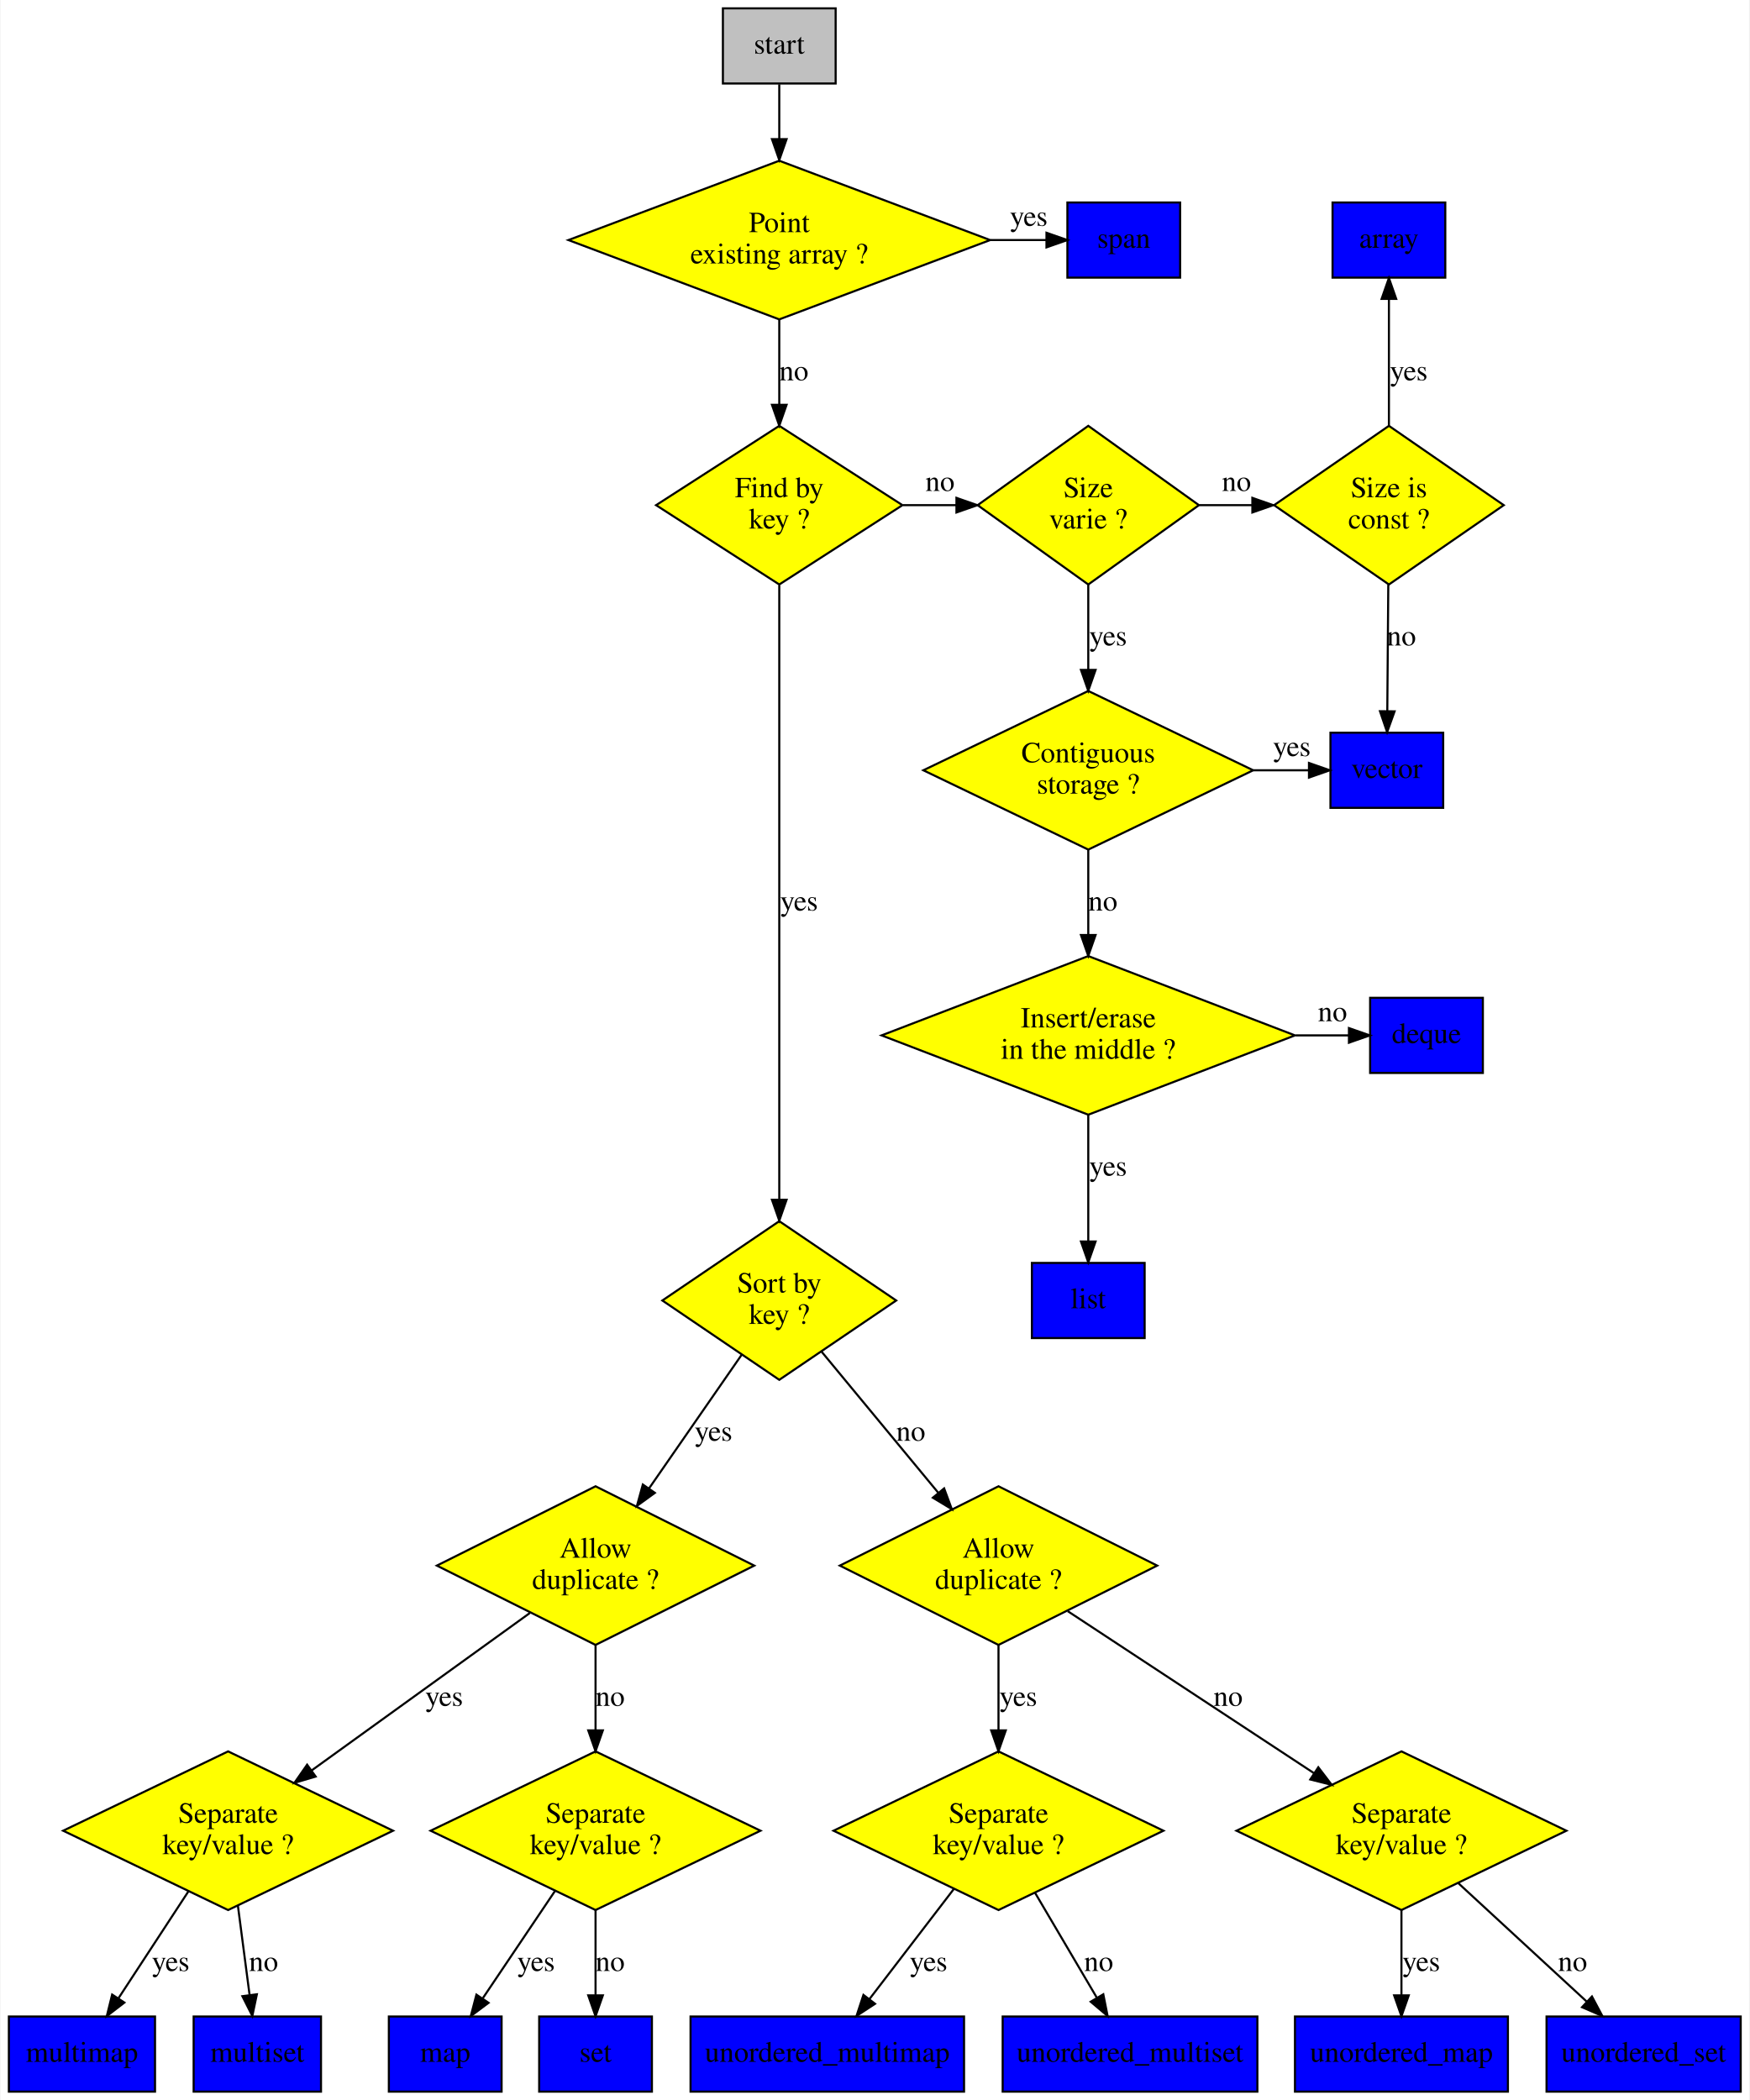
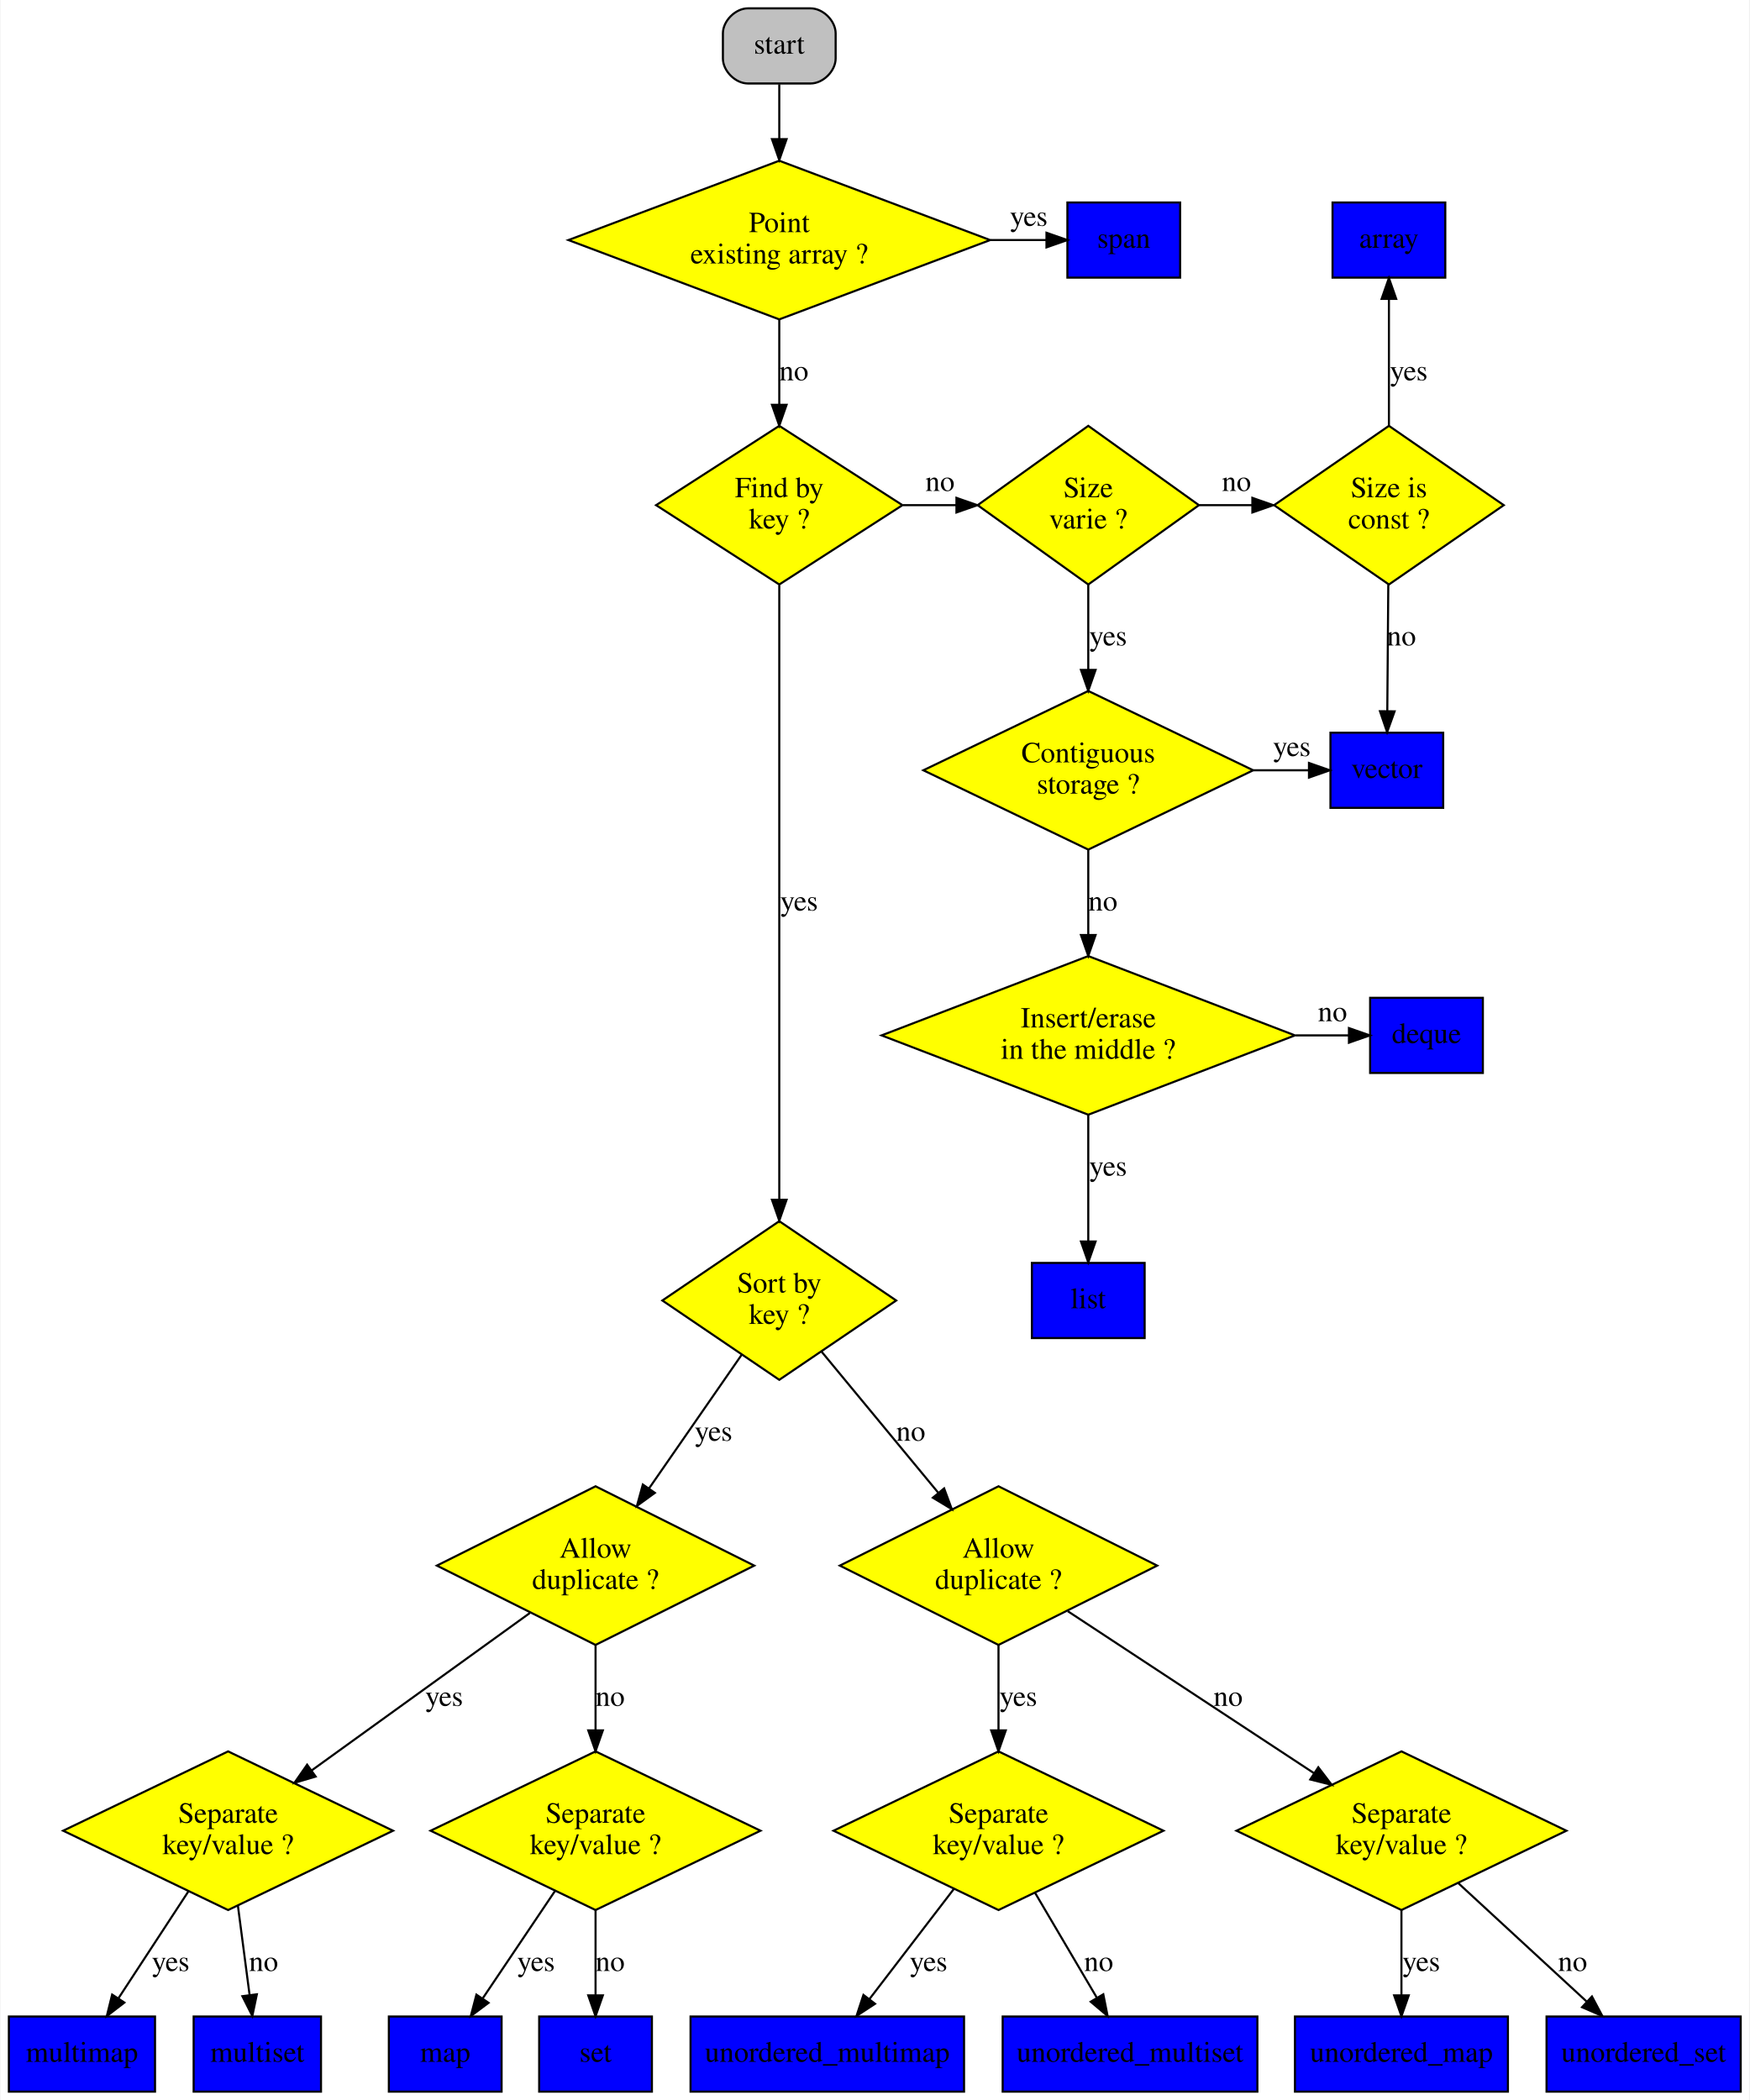
<svg xmlns="http://www.w3.org/2000/svg" width="838pt" height="1006pt" viewBox="0.00 0.00 837.50 1006.00">
  <g id="graph0" class="graph" transform="scale(1 1) rotate(0) translate(4 1002)">
    <polygon fill="#ffffff" stroke="transparent" points="-4,4 -4,-1002 833.5,-1002 833.5,4 -4,4" />
    <g id="node1" class="node">
-       <polygon fill="#c0c0c0" stroke="#000000" points="396,-998 342,-998 342,-962 396,-962 396,-998" />
+       <path fill="#c0c0c0" stroke="#000000" d="M384,-998C384,-998 354,-998 354,-998 348,-998 342,-992 342,-986 342,-986 342,-974 342,-974 342,-968 348,-962 354,-962 354,-962 384,-962 384,-962 390,-962 396,-968 396,-974 396,-974 396,-986 396,-986 396,-992 390,-998 384,-998" />
      <text text-anchor="middle" x="369" y="-976.3" font-family="Times,serif" font-size="14.00" fill="#000000">start</text>
    </g>
    <g id="node2" class="node">
      <polygon fill="#ffff00" stroke="#000000" points="369,-925 268,-887 369,-849 470,-887 369,-925" />
      <text text-anchor="middle" x="369" y="-890.8" font-family="Times,serif" font-size="14.00" fill="#000000">Point</text>
      <text text-anchor="middle" x="369" y="-875.8" font-family="Times,serif" font-size="14.00" fill="#000000">existing array ?</text>
    </g>
    <g id="edge13" class="edge">
      <path fill="none" stroke="#000000" d="M369,-961.626C369,-954.007 369,-944.774 369,-935.436" />
      <polygon fill="#000000" stroke="#000000" points="372.5,-935.334 369,-925.334 365.5,-935.334 372.5,-935.334" />
    </g>
    <g id="node3" class="node">
      <polygon fill="#0000ff" stroke="#000000" points="561,-905 507,-905 507,-869 561,-869 561,-905" />
      <text text-anchor="middle" x="534" y="-883.3" font-family="Times,serif" font-size="14.00" fill="#000000">span</text>
    </g>
    <g id="edge14" class="edge">
      <path fill="none" stroke="#000000" d="M470.207,-887C479.576,-887 488.606,-887 496.777,-887" />
      <polygon fill="#000000" stroke="#000000" points="496.98,-890.5 506.98,-887 496.98,-883.5 496.98,-890.5" />
      <text text-anchor="middle" x="488.5" y="-893.8" font-family="Times,serif" font-size="14.00" fill="#000000">yes</text>
    </g>
    <g id="node5" class="node">
      <polygon fill="#ffff00" stroke="#000000" points="369,-798 310,-760 369,-722 428,-760 369,-798" />
      <text text-anchor="middle" x="369" y="-763.8" font-family="Times,serif" font-size="14.00" fill="#000000">Find by</text>
      <text text-anchor="middle" x="369" y="-748.8" font-family="Times,serif" font-size="14.00" fill="#000000">key ?</text>
    </g>
    <g id="edge15" class="edge">
      <path fill="none" stroke="#000000" d="M369,-848.896C369,-836.087 369,-821.627 369,-808.149" />
      <polygon fill="#000000" stroke="#000000" points="372.5,-808.077 369,-798.077 365.5,-808.077 372.5,-808.077" />
      <text text-anchor="middle" x="376" y="-819.8" font-family="Times,serif" font-size="14.00" fill="#000000">no</text>
    </g>
    <g id="node4" class="node">
      <polygon fill="#0000ff" stroke="#000000" points="688,-905 634,-905 634,-869 688,-869 688,-905" />
      <text text-anchor="middle" x="661" y="-883.3" font-family="Times,serif" font-size="14.00" fill="#000000">array</text>
    </g>
    <g id="node6" class="node">
      <polygon fill="#ffff00" stroke="#000000" points="369,-417 313,-379 369,-341 425,-379 369,-417" />
      <text text-anchor="middle" x="369" y="-382.8" font-family="Times,serif" font-size="14.00" fill="#000000">Sort by</text>
      <text text-anchor="middle" x="369" y="-367.8" font-family="Times,serif" font-size="14.00" fill="#000000">key ?</text>
    </g>
    <g id="edge16" class="edge">
      <path fill="none" stroke="#000000" d="M369,-721.724C369,-651.976 369,-504.321 369,-427.591" />
      <polygon fill="#000000" stroke="#000000" points="372.5,-427.251 369,-417.251 365.5,-427.251 372.5,-427.251" />
      <text text-anchor="middle" x="378.5" y="-565.8" font-family="Times,serif" font-size="14.00" fill="#000000">yes</text>
    </g>
    <g id="node10" class="node">
      <polygon fill="#ffff00" stroke="#000000" points="517,-798 464,-760 517,-722 570,-760 517,-798" />
      <text text-anchor="middle" x="517" y="-763.8" font-family="Times,serif" font-size="14.00" fill="#000000">Size</text>
      <text text-anchor="middle" x="517" y="-748.8" font-family="Times,serif" font-size="14.00" fill="#000000">varie ?</text>
    </g>
    <g id="edge17" class="edge">
      <path fill="none" stroke="#000000" d="M428.344,-760C436.692,-760 445.298,-760 453.716,-760" />
      <polygon fill="#000000" stroke="#000000" points="453.859,-763.5 463.859,-760 453.859,-756.5 453.859,-763.5" />
      <text text-anchor="middle" x="446" y="-766.8" font-family="Times,serif" font-size="14.00" fill="#000000">no</text>
    </g>
    <g id="node14" class="node">
      <polygon fill="#ffff00" stroke="#000000" points="281,-290 205,-252 281,-214 357,-252 281,-290" />
      <text text-anchor="middle" x="281" y="-255.8" font-family="Times,serif" font-size="14.00" fill="#000000">Allow</text>
      <text text-anchor="middle" x="281" y="-240.8" font-family="Times,serif" font-size="14.00" fill="#000000">duplicate ?</text>
    </g>
    <g id="edge26" class="edge">
      <path fill="none" stroke="#000000" d="M350.979,-352.993C338.22,-334.579 320.919,-309.61 306.712,-289.108" />
      <polygon fill="#000000" stroke="#000000" points="309.408,-286.852 300.836,-280.626 303.654,-290.839 309.408,-286.852" />
      <text text-anchor="middle" x="337.5" y="-311.8" font-family="Times,serif" font-size="14.00" fill="#000000">yes</text>
    </g>
    <g id="node15" class="node">
      <polygon fill="#ffff00" stroke="#000000" points="474,-290 398,-252 474,-214 550,-252 474,-290" />
      <text text-anchor="middle" x="474" y="-255.8" font-family="Times,serif" font-size="14.00" fill="#000000">Allow</text>
      <text text-anchor="middle" x="474" y="-240.8" font-family="Times,serif" font-size="14.00" fill="#000000">duplicate ?</text>
    </g>
    <g id="edge27" class="edge">
      <path fill="none" stroke="#000000" d="M389.245,-354.513C405.098,-335.339 427.357,-308.416 445.086,-286.973" />
      <polygon fill="#000000" stroke="#000000" points="447.961,-288.987 451.636,-279.05 442.566,-284.527 447.961,-288.987" />
      <text text-anchor="middle" x="432" y="-311.8" font-family="Times,serif" font-size="14.00" fill="#000000">no</text>
    </g>
    <g id="node7" class="node">
      <polygon fill="#0000ff" stroke="#000000" points="544,-397 490,-397 490,-361 544,-361 544,-397" />
      <text text-anchor="middle" x="517" y="-375.3" font-family="Times,serif" font-size="14.00" fill="#000000">list</text>
    </g>
    <g id="node8" class="node">
      <polygon fill="#ffff00" stroke="#000000" points="517,-671 438,-633 517,-595 596,-633 517,-671" />
      <text text-anchor="middle" x="517" y="-636.8" font-family="Times,serif" font-size="14.00" fill="#000000">Contiguous</text>
      <text text-anchor="middle" x="517" y="-621.8" font-family="Times,serif" font-size="14.00" fill="#000000">storage ?</text>
    </g>
    <g id="node9" class="node">
      <polygon fill="#0000ff" stroke="#000000" points="687,-651 633,-651 633,-615 687,-615 687,-651" />
      <text text-anchor="middle" x="660" y="-629.3" font-family="Times,serif" font-size="14.00" fill="#000000">vector</text>
    </g>
    <g id="edge20" class="edge">
      <path fill="none" stroke="#000000" d="M596.029,-633C605.294,-633 614.388,-633 622.681,-633" />
      <polygon fill="#000000" stroke="#000000" points="622.708,-636.5 632.708,-633 622.708,-629.5 622.708,-636.5" />
      <text text-anchor="middle" x="614.5" y="-639.8" font-family="Times,serif" font-size="14.00" fill="#000000">yes</text>
    </g>
    <g id="node12" class="node">
      <polygon fill="#ffff00" stroke="#000000" points="517,-544 418,-506 517,-468 616,-506 517,-544" />
      <text text-anchor="middle" x="517" y="-509.8" font-family="Times,serif" font-size="14.00" fill="#000000">Insert/erase</text>
      <text text-anchor="middle" x="517" y="-494.8" font-family="Times,serif" font-size="14.00" fill="#000000">in the middle ?</text>
    </g>
    <g id="edge21" class="edge">
      <path fill="none" stroke="#000000" d="M517,-594.896C517,-582.087 517,-567.627 517,-554.149" />
      <polygon fill="#000000" stroke="#000000" points="520.5,-554.077 517,-544.077 513.5,-554.077 520.5,-554.077" />
      <text text-anchor="middle" x="524" y="-565.8" font-family="Times,serif" font-size="14.00" fill="#000000">no</text>
    </g>
    <g id="edge18" class="edge">
      <path fill="none" stroke="#000000" d="M517,-721.896C517,-709.087 517,-694.627 517,-681.149" />
      <polygon fill="#000000" stroke="#000000" points="520.5,-681.077 517,-671.077 513.5,-681.077 520.5,-681.077" />
      <text text-anchor="middle" x="526.5" y="-692.8" font-family="Times,serif" font-size="14.00" fill="#000000">yes</text>
    </g>
    <g id="node11" class="node">
      <polygon fill="#ffff00" stroke="#000000" points="661,-798 606,-760 661,-722 716,-760 661,-798" />
      <text text-anchor="middle" x="661" y="-763.8" font-family="Times,serif" font-size="14.00" fill="#000000">Size is</text>
      <text text-anchor="middle" x="661" y="-748.8" font-family="Times,serif" font-size="14.00" fill="#000000">const ?</text>
    </g>
    <g id="edge19" class="edge">
      <path fill="none" stroke="#000000" d="M570.211,-760C578.413,-760 586.965,-760 595.399,-760" />
      <polygon fill="#000000" stroke="#000000" points="595.596,-763.5 605.596,-760 595.596,-756.5 595.596,-763.5" />
      <text text-anchor="middle" x="588" y="-766.8" font-family="Times,serif" font-size="14.00" fill="#000000">no</text>
    </g>
    <g id="edge24" class="edge">
      <path fill="none" stroke="#000000" d="M661,-798.056C661,-817.54 661,-840.854 661,-858.723" />
      <polygon fill="#000000" stroke="#000000" points="657.5,-858.804 661,-868.804 664.5,-858.804 657.5,-858.804" />
      <text text-anchor="middle" x="670.5" y="-819.8" font-family="Times,serif" font-size="14.00" fill="#000000">yes</text>
    </g>
    <g id="edge25" class="edge">
      <path fill="none" stroke="#000000" d="M660.7,-721.896C660.547,-702.443 660.364,-679.182 660.223,-661.335" />
      <polygon fill="#000000" stroke="#000000" points="663.722,-661.236 660.144,-651.264 656.723,-661.291 663.722,-661.236" />
      <text text-anchor="middle" x="667" y="-692.8" font-family="Times,serif" font-size="14.00" fill="#000000">no</text>
    </g>
    <g id="edge22" class="edge">
      <path fill="none" stroke="#000000" d="M517,-467.896C517,-448.443 517,-425.182 517,-407.335" />
      <polygon fill="#000000" stroke="#000000" points="520.5,-407.264 517,-397.264 513.5,-407.264 520.5,-407.264" />
      <text text-anchor="middle" x="526.5" y="-438.8" font-family="Times,serif" font-size="14.00" fill="#000000">yes</text>
    </g>
    <g id="node13" class="node">
      <polygon fill="#0000ff" stroke="#000000" points="706,-524 652,-524 652,-488 706,-488 706,-524" />
      <text text-anchor="middle" x="679" y="-502.3" font-family="Times,serif" font-size="14.00" fill="#000000">deque</text>
    </g>
    <g id="edge23" class="edge">
      <path fill="none" stroke="#000000" d="M616.367,-506C625.282,-506 633.884,-506 641.709,-506" />
      <polygon fill="#000000" stroke="#000000" points="641.855,-509.5 651.855,-506 641.855,-502.5 641.855,-509.5" />
      <text text-anchor="middle" x="634" y="-512.8" font-family="Times,serif" font-size="14.00" fill="#000000">no</text>
    </g>
    <g id="node16" class="node">
      <polygon fill="#ffff00" stroke="#000000" points="105,-163 26,-125 105,-87 184,-125 105,-163" />
      <text text-anchor="middle" x="105" y="-128.8" font-family="Times,serif" font-size="14.00" fill="#000000">Separate</text>
      <text text-anchor="middle" x="105" y="-113.8" font-family="Times,serif" font-size="14.00" fill="#000000">key/value ?</text>
    </g>
    <g id="edge1" class="edge">
      <path fill="none" stroke="#000000" d="M249.535,-229.295C220.309,-208.206 176.655,-176.706 144.974,-153.845" />
      <polygon fill="#000000" stroke="#000000" points="146.944,-150.95 136.786,-147.937 142.847,-156.626 146.944,-150.95" />
      <text text-anchor="middle" x="208.5" y="-184.8" font-family="Times,serif" font-size="14.00" fill="#000000">yes</text>
    </g>
    <g id="node17" class="node">
      <polygon fill="#ffff00" stroke="#000000" points="281,-163 202,-125 281,-87 360,-125 281,-163" />
      <text text-anchor="middle" x="281" y="-128.8" font-family="Times,serif" font-size="14.00" fill="#000000">Separate</text>
      <text text-anchor="middle" x="281" y="-113.8" font-family="Times,serif" font-size="14.00" fill="#000000">key/value ?</text>
    </g>
    <g id="edge2" class="edge">
      <path fill="none" stroke="#000000" d="M281,-213.896C281,-201.087 281,-186.627 281,-173.149" />
      <polygon fill="#000000" stroke="#000000" points="284.5,-173.077 281,-163.077 277.5,-173.077 284.5,-173.077" />
      <text text-anchor="middle" x="288" y="-184.8" font-family="Times,serif" font-size="14.00" fill="#000000">no</text>
    </g>
    <g id="node18" class="node">
      <polygon fill="#ffff00" stroke="#000000" points="474,-163 395,-125 474,-87 553,-125 474,-163" />
      <text text-anchor="middle" x="474" y="-128.8" font-family="Times,serif" font-size="14.00" fill="#000000">Separate</text>
      <text text-anchor="middle" x="474" y="-113.8" font-family="Times,serif" font-size="14.00" fill="#000000">key/value ?</text>
    </g>
    <g id="edge3" class="edge">
      <path fill="none" stroke="#000000" d="M474,-213.896C474,-201.087 474,-186.627 474,-173.149" />
      <polygon fill="#000000" stroke="#000000" points="477.5,-173.077 474,-163.077 470.5,-173.077 477.5,-173.077" />
      <text text-anchor="middle" x="483.5" y="-184.8" font-family="Times,serif" font-size="14.00" fill="#000000">yes</text>
    </g>
    <g id="node19" class="node">
      <polygon fill="#ffff00" stroke="#000000" points="667,-163 588,-125 667,-87 746,-125 667,-163" />
      <text text-anchor="middle" x="667" y="-128.8" font-family="Times,serif" font-size="14.00" fill="#000000">Separate</text>
      <text text-anchor="middle" x="667" y="-113.8" font-family="Times,serif" font-size="14.00" fill="#000000">key/value ?</text>
    </g>
    <g id="edge4" class="edge">
      <path fill="none" stroke="#000000" d="M507.178,-230.168C539.767,-208.723 589.606,-175.928 624.954,-152.668" />
      <polygon fill="#000000" stroke="#000000" points="627.179,-155.393 633.609,-146.972 623.332,-149.545 627.179,-155.393" />
      <text text-anchor="middle" x="584" y="-184.8" font-family="Times,serif" font-size="14.00" fill="#000000">no</text>
    </g>
    <g id="node20" class="node">
      <polygon fill="#0000ff" stroke="#000000" points="70,-36 0,-36 0,0 70,0 70,-36" />
      <text text-anchor="middle" x="35" y="-14.3" font-family="Times,serif" font-size="14.00" fill="#000000">multimap</text>
    </g>
    <g id="edge5" class="edge">
      <path fill="none" stroke="#000000" d="M86.057,-96.044C75.632,-80.109 62.781,-60.465 52.58,-44.872" />
      <polygon fill="#000000" stroke="#000000" points="55.322,-42.67 46.918,-36.217 49.464,-46.502 55.322,-42.67" />
      <text text-anchor="middle" x="77.5" y="-57.8" font-family="Times,serif" font-size="14.00" fill="#000000">yes</text>
    </g>
    <g id="node21" class="node">
      <polygon fill="#0000ff" stroke="#000000" points="149.5,-36 88.5,-36 88.5,0 149.5,0 149.5,-36" />
      <text text-anchor="middle" x="119" y="-14.3" font-family="Times,serif" font-size="14.00" fill="#000000">multiset</text>
    </g>
    <g id="edge6" class="edge">
      <path fill="none" stroke="#000000" d="M109.701,-89.073C111.513,-75.223 113.556,-59.605 115.265,-46.545" />
      <polygon fill="#000000" stroke="#000000" points="118.782,-46.64 116.609,-36.27 111.842,-45.732 118.782,-46.64" />
      <text text-anchor="middle" x="122" y="-57.8" font-family="Times,serif" font-size="14.00" fill="#000000">no</text>
    </g>
    <g id="node22" class="node">
      <polygon fill="#0000ff" stroke="#000000" points="236,-36 182,-36 182,0 236,0 236,-36" />
      <text text-anchor="middle" x="209" y="-14.3" font-family="Times,serif" font-size="14.00" fill="#000000">map</text>
    </g>
    <g id="edge7" class="edge">
      <path fill="none" stroke="#000000" d="M261.516,-96.044C250.793,-80.109 237.575,-60.465 227.082,-44.872" />
      <polygon fill="#000000" stroke="#000000" points="229.745,-42.56 221.258,-36.217 223.937,-46.468 229.745,-42.56" />
      <text text-anchor="middle" x="252.5" y="-57.8" font-family="Times,serif" font-size="14.00" fill="#000000">yes</text>
    </g>
    <g id="node23" class="node">
      <polygon fill="#0000ff" stroke="#000000" points="308,-36 254,-36 254,0 308,0 308,-36" />
      <text text-anchor="middle" x="281" y="-14.3" font-family="Times,serif" font-size="14.00" fill="#000000">set</text>
    </g>
    <g id="edge8" class="edge">
      <path fill="none" stroke="#000000" d="M281,-86.975C281,-73.594 281,-58.801 281,-46.357" />
      <polygon fill="#000000" stroke="#000000" points="284.5,-46.121 281,-36.121 277.5,-46.121 284.5,-46.121" />
      <text text-anchor="middle" x="288" y="-57.8" font-family="Times,serif" font-size="14.00" fill="#000000">no</text>
    </g>
    <g id="node24" class="node">
      <polygon fill="#0000ff" stroke="#000000" points="457.5,-36 326.5,-36 326.5,0 457.5,0 457.5,-36" />
      <text text-anchor="middle" x="392" y="-14.3" font-family="Times,serif" font-size="14.00" fill="#000000">unordered_multimap</text>
    </g>
    <g id="edge9" class="edge">
      <path fill="none" stroke="#000000" d="M452.67,-97.166C440.142,-80.82 424.405,-60.285 412.098,-44.225" />
      <polygon fill="#000000" stroke="#000000" points="414.87,-42.089 406.01,-36.281 409.314,-46.347 414.87,-42.089" />
      <text text-anchor="middle" x="440.5" y="-57.8" font-family="Times,serif" font-size="14.00" fill="#000000">yes</text>
    </g>
    <g id="node25" class="node">
      <polygon fill="#0000ff" stroke="#000000" points="598,-36 476,-36 476,0 598,0 598,-36" />
      <text text-anchor="middle" x="537" y="-14.3" font-family="Times,serif" font-size="14.00" fill="#000000">unordered_multiset</text>
    </g>
    <g id="edge10" class="edge">
      <path fill="none" stroke="#000000" d="M491.549,-95.195C500.775,-79.525 512.002,-60.456 520.99,-45.192" />
      <polygon fill="#000000" stroke="#000000" points="524.201,-46.637 526.258,-36.244 518.168,-43.085 524.201,-46.637" />
      <text text-anchor="middle" x="522" y="-57.8" font-family="Times,serif" font-size="14.00" fill="#000000">no</text>
    </g>
    <g id="node26" class="node">
      <polygon fill="#0000ff" stroke="#000000" points="718,-36 616,-36 616,0 718,0 718,-36" />
      <text text-anchor="middle" x="667" y="-14.3" font-family="Times,serif" font-size="14.00" fill="#000000">unordered_map</text>
    </g>
    <g id="edge11" class="edge">
      <path fill="none" stroke="#000000" d="M667,-86.975C667,-73.594 667,-58.801 667,-46.357" />
      <polygon fill="#000000" stroke="#000000" points="670.5,-46.121 667,-36.121 663.5,-46.121 670.5,-46.121" />
      <text text-anchor="middle" x="676.5" y="-57.8" font-family="Times,serif" font-size="14.00" fill="#000000">yes</text>
    </g>
    <g id="node27" class="node">
      <polygon fill="#0000ff" stroke="#000000" points="829.5,-36 736.5,-36 736.5,0 829.5,0 829.5,-36" />
      <text text-anchor="middle" x="783" y="-14.3" font-family="Times,serif" font-size="14.00" fill="#000000">unordered_set</text>
    </g>
    <g id="edge12" class="edge">
      <path fill="none" stroke="#000000" d="M694.197,-99.913C712.713,-82.834 737.129,-60.312 755.672,-43.208" />
      <polygon fill="#000000" stroke="#000000" points="758.248,-45.593 763.226,-36.24 753.502,-40.448 758.248,-45.593" />
      <text text-anchor="middle" x="749" y="-57.8" font-family="Times,serif" font-size="14.00" fill="#000000">no</text>
    </g>
  </g>
</svg>
